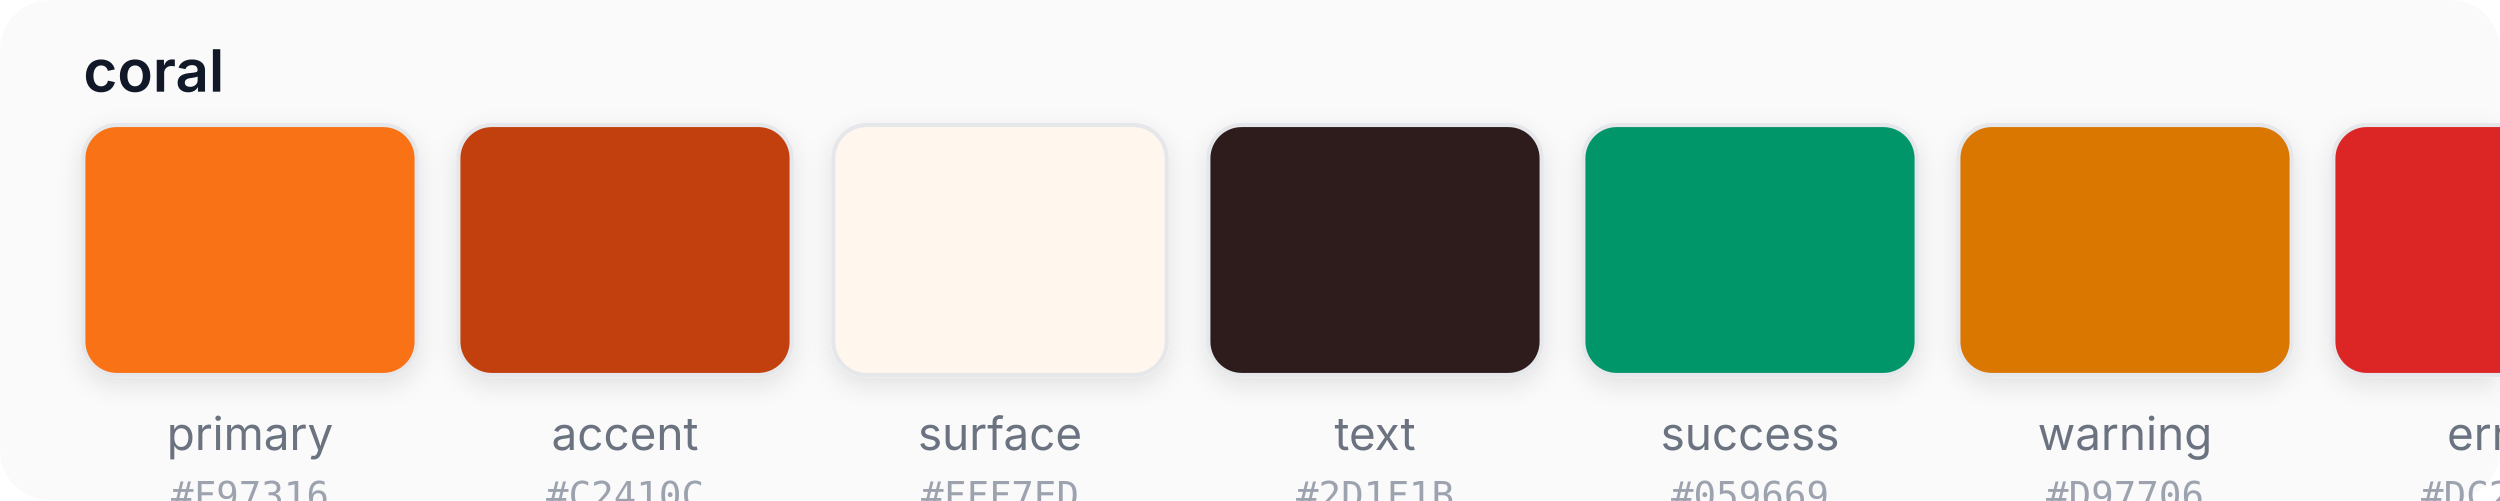
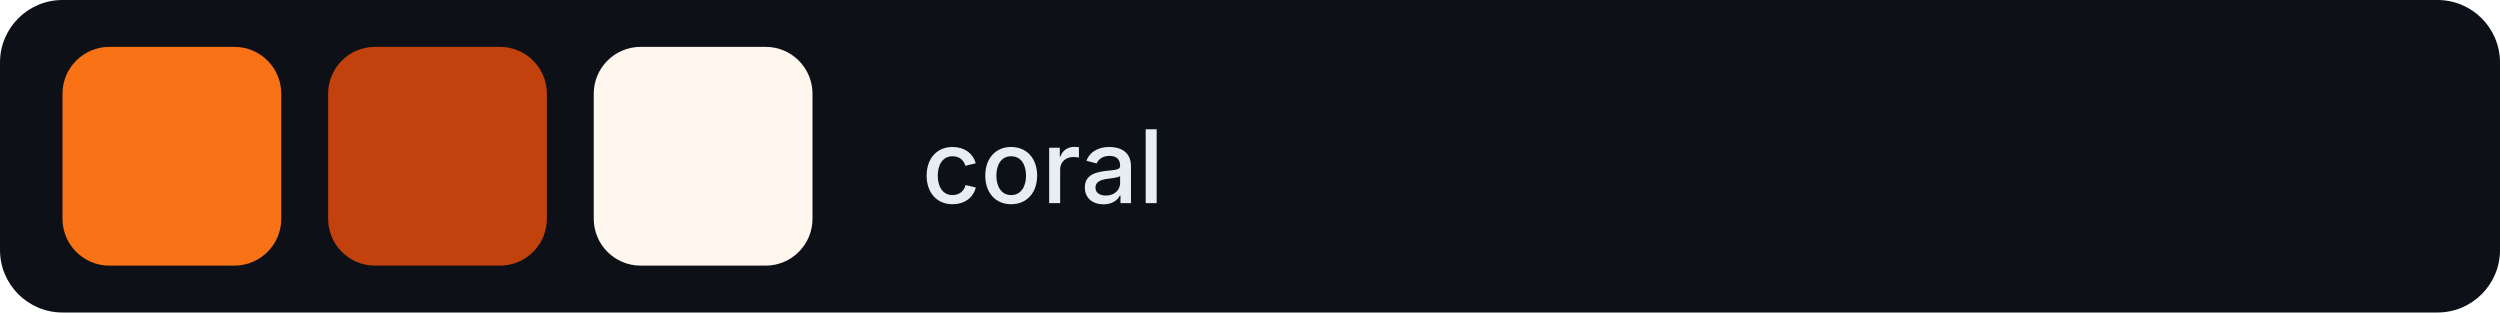
- <svg xmlns="http://www.w3.org/2000/svg" width="600" height="120" viewBox="0 0 600 120">
-   <defs>
-     <filter id="shadow" x="-20%" y="-20%" width="140%" height="140%">
-       <feDropShadow dx="0" dy="2" stdDeviation="3" flood-opacity="0.1" />
-     </filter>
-   </defs>
-   <rect width="600" height="120" fill="#fafafa" rx="12" />
-   <text x="20" y="22" font-family="system-ui, -apple-system, sans-serif" font-size="14" font-weight="600" fill="#111827">coral</text>
-   <g filter="url(#shadow)">
-     <rect x="20" y="30" width="80" height="60" rx="8" fill="#F97316" stroke="#e5e7eb" stroke-width="1" />
-     <rect x="110" y="30" width="80" height="60" rx="8" fill="#C2410C" stroke="#e5e7eb" stroke-width="1" />
-     <rect x="200" y="30" width="80" height="60" rx="8" fill="#FFF7ED" stroke="#e5e7eb" stroke-width="1" />
-     <rect x="290" y="30" width="80" height="60" rx="8" fill="#2D1F1B" stroke="#e5e7eb" stroke-width="1" />
-     <rect x="380" y="30" width="80" height="60" rx="8" fill="#059669" stroke="#e5e7eb" stroke-width="1" />
-     <rect x="470" y="30" width="80" height="60" rx="8" fill="#D97706" stroke="#e5e7eb" stroke-width="1" />
-     <rect x="560" y="30" width="80" height="60" rx="8" fill="#DC2626" stroke="#e5e7eb" stroke-width="1" />
-   </g>
-   <text x="60" y="108" text-anchor="middle" font-family="system-ui, -apple-system, sans-serif" font-size="11" fill="#6b7280">primary</text>
-   <text x="60" y="122" text-anchor="middle" font-family="monospace" font-size="9" fill="#9ca3af">#F97316</text>
-   <text x="150" y="108" text-anchor="middle" font-family="system-ui, -apple-system, sans-serif" font-size="11" fill="#6b7280">accent</text>
-   <text x="150" y="122" text-anchor="middle" font-family="monospace" font-size="9" fill="#9ca3af">#C2410C</text>
-   <text x="240" y="108" text-anchor="middle" font-family="system-ui, -apple-system, sans-serif" font-size="11" fill="#6b7280">surface</text>
-   <text x="240" y="122" text-anchor="middle" font-family="monospace" font-size="9" fill="#9ca3af">#FFF7ED</text>
-   <text x="330" y="108" text-anchor="middle" font-family="system-ui, -apple-system, sans-serif" font-size="11" fill="#6b7280">text</text>
-   <text x="330" y="122" text-anchor="middle" font-family="monospace" font-size="9" fill="#9ca3af">#2D1F1B</text>
-   <text x="420" y="108" text-anchor="middle" font-family="system-ui, -apple-system, sans-serif" font-size="11" fill="#6b7280">success</text>
-   <text x="420" y="122" text-anchor="middle" font-family="monospace" font-size="9" fill="#9ca3af">#059669</text>
-   <text x="510" y="108" text-anchor="middle" font-family="system-ui, -apple-system, sans-serif" font-size="11" fill="#6b7280">warning</text>
-   <text x="510" y="122" text-anchor="middle" font-family="monospace" font-size="9" fill="#9ca3af">#D97706</text>
-   <text x="600" y="108" text-anchor="middle" font-family="system-ui, -apple-system, sans-serif" font-size="11" fill="#6b7280">error</text>
-   <text x="600" y="122" text-anchor="middle" font-family="monospace" font-size="9" fill="#9ca3af">#DC2626</text>
+ <svg xmlns="http://www.w3.org/2000/svg" width="320" height="40" viewBox="0 0 320 40">
+   <rect width="320" height="40" fill="#0d1117" rx="8" />
+   <text x="118" y="26" font-family="system-ui, -apple-system, sans-serif" font-size="13" font-weight="500" fill="#e6edf3">coral</text>
+   <rect x="8" y="6" width="28" height="28" rx="6" fill="#F97316" />
+   <rect x="42" y="6" width="28" height="28" rx="6" fill="#C2410C" />
+   <rect x="76" y="6" width="28" height="28" rx="6" fill="#FFF7ED" />
</svg>
